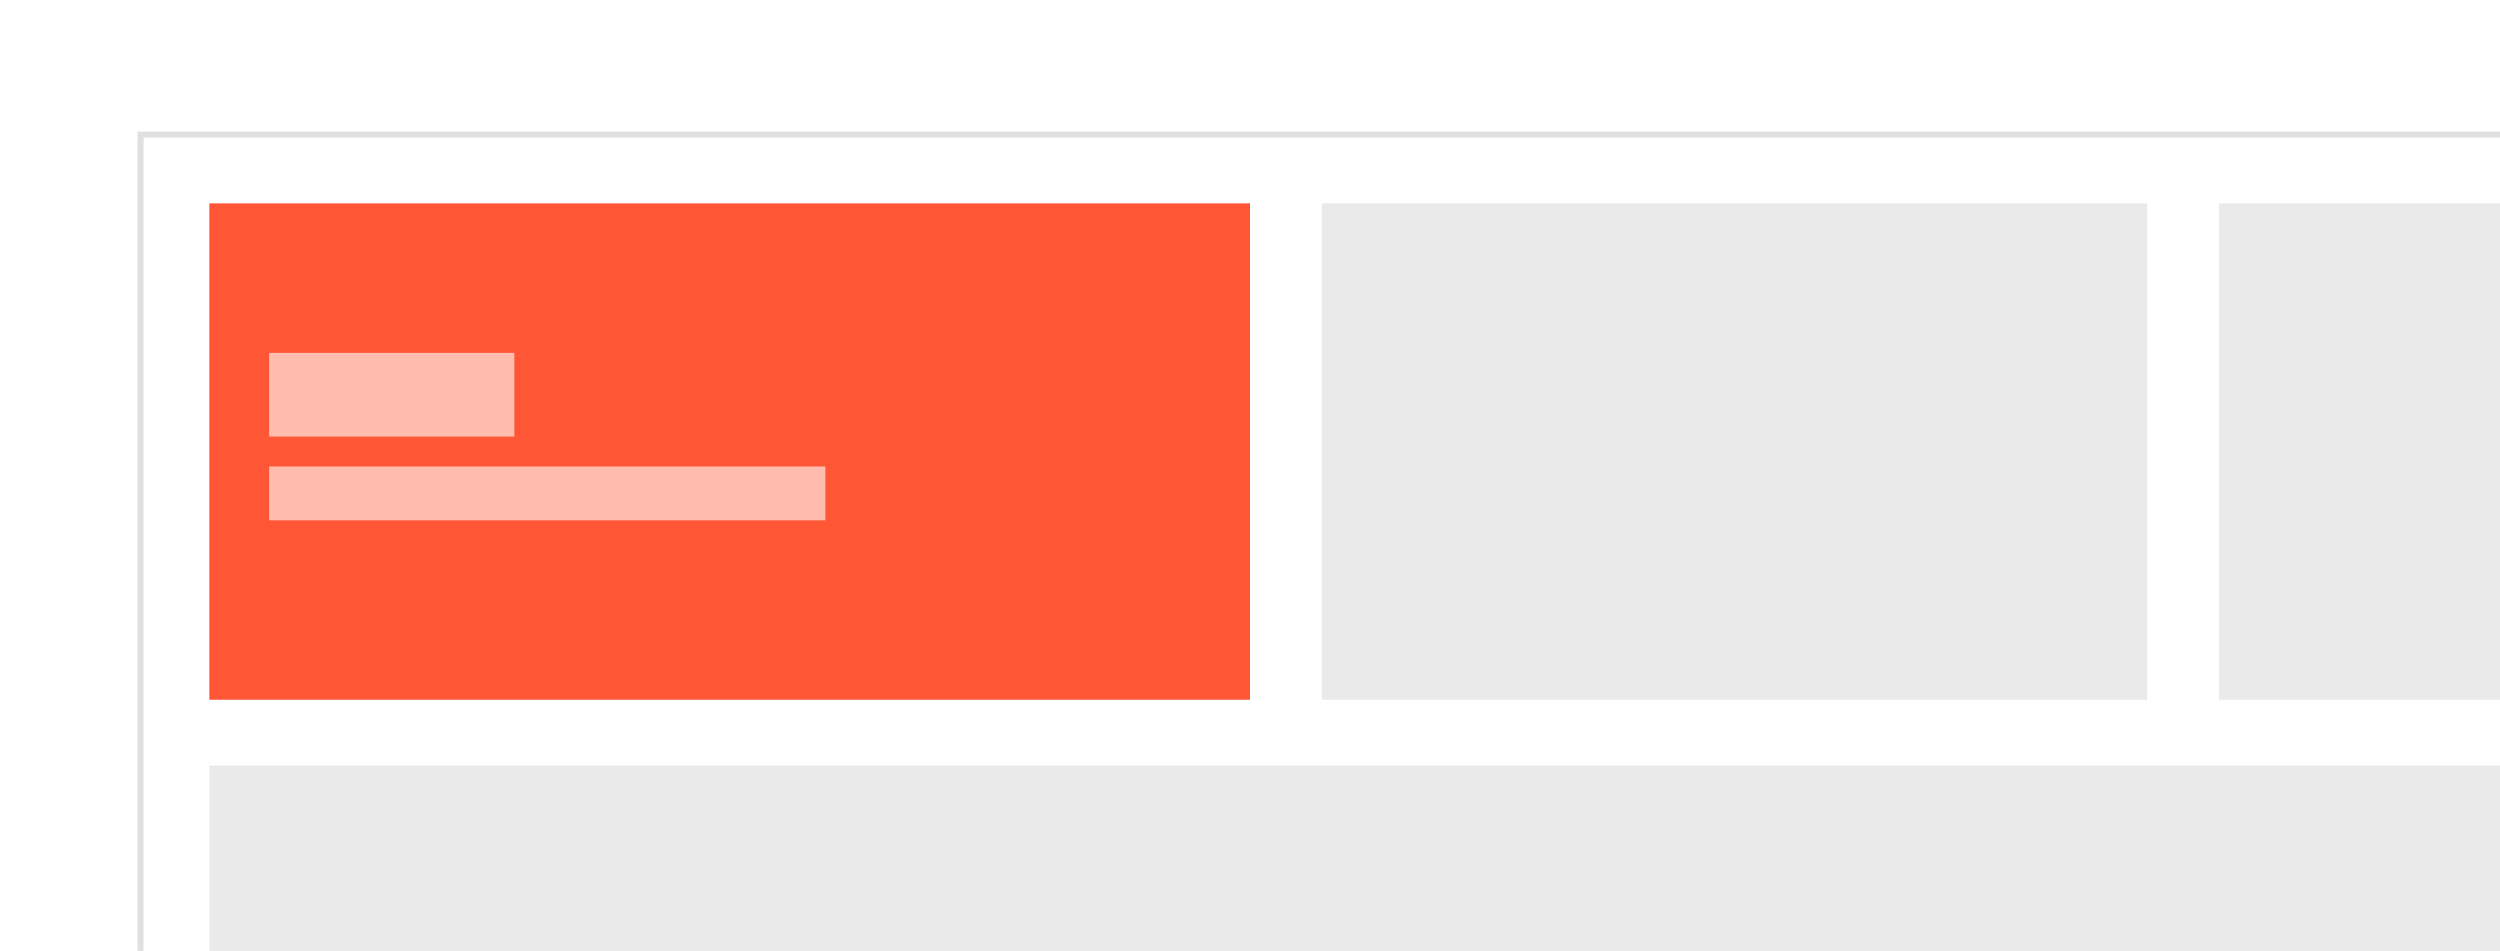
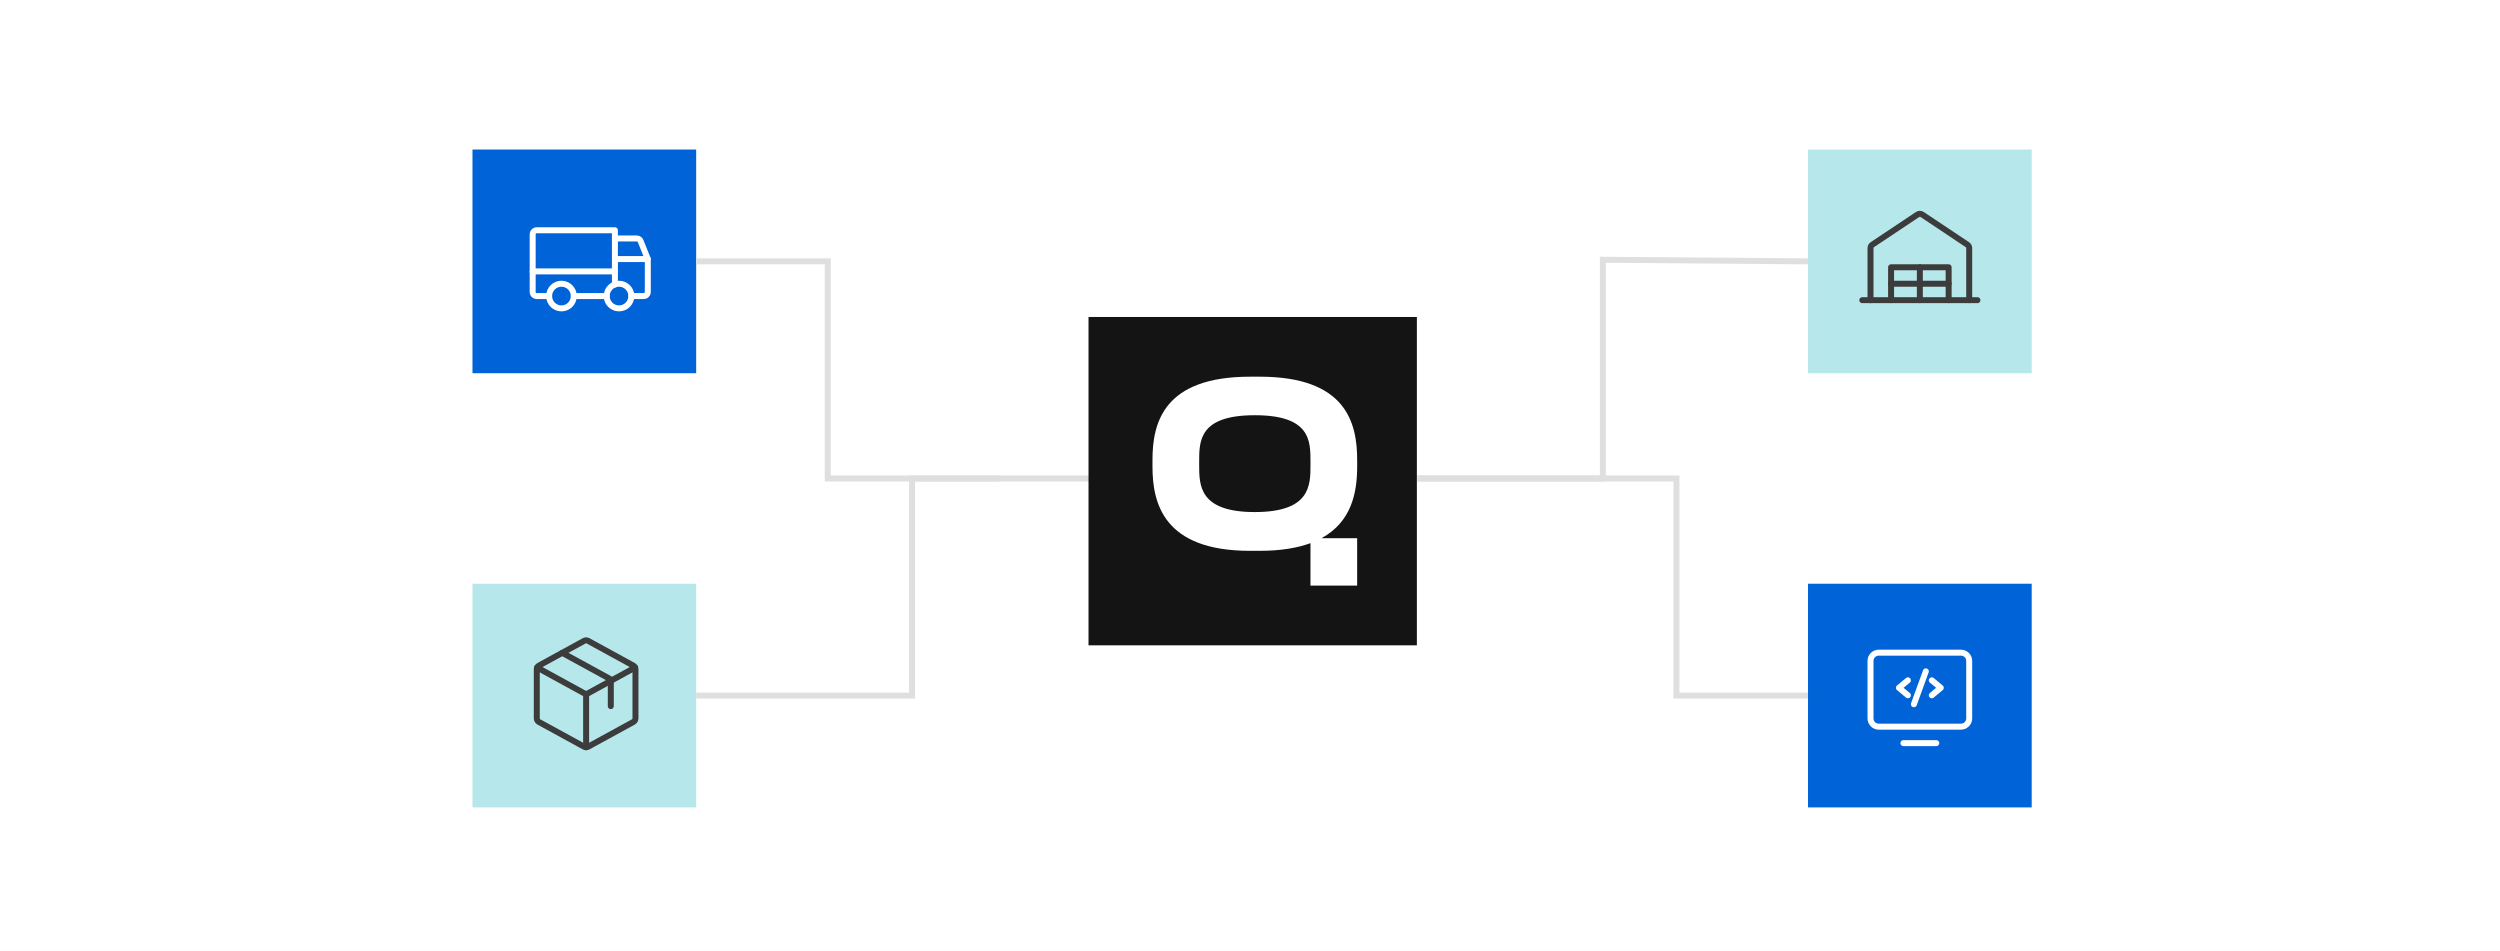
<svg xmlns="http://www.w3.org/2000/svg" width="418" height="159" viewBox="0 0 418 159" fill="none">
-   <g clip-path="url(#clip0_5_93)">
-     <rect width="418" height="159" fill="white" />
-     <rect x="23.5" y="22.5" width="437" height="210" stroke="#E0E0E0" />
-     <rect x="35" y="34" width="174" height="83" fill="#FF5635" />
-     <rect x="35" y="128" width="391" height="83" fill="#D9D9D9" fill-opacity="0.55" />
-     <rect x="221" y="34" width="138" height="83" fill="#D9D9D9" fill-opacity="0.55" />
-     <rect x="371" y="34" width="138" height="83" fill="#D9D9D9" fill-opacity="0.55" />
-     <rect x="45" y="59" width="41" height="14" fill="#FFBCAF" />
-     <rect x="45" y="78" width="93" height="9" fill="#FFBCAF" />
+   <rect width="418" height="159" fill="white" />
+   <rect x="79.55" y="25.55" width="36.3" height="36.3" fill="#0063D7" stroke="#0063D7" stroke-width="1.1" />
+   <rect x="79" y="97.6" width="37.4" height="37.4" fill="#B6E7EA" />
+   <path d="M116.4 116.3H152.5V80H167" stroke="#DFDFDF" />
+   <path d="M116.4 43.7H138.4V80H183" stroke="#DFDFDF" />
+   <rect width="37.4" height="37.4" transform="matrix(-1 0 0 1 339.7 25)" fill="#B6E7EA" />
+   <rect width="37.4" height="37.4" transform="matrix(-1 0 0 1 339.7 97.6)" fill="#0063D7" />
+   <path d="M302.3 43.7L268 43.432V80H237" stroke="#DFDFDF" />
+   <g clip-path="url(#clip0_52_140)">
+     <path d="M102.812 39.875H106.472C106.609 39.875 106.743 39.916 106.856 39.992C106.97 40.069 107.058 40.178 107.109 40.305L108.312 43.312" stroke="white" stroke-linecap="round" stroke-linejoin="round" />
+     <path d="M89.062 45.375H102.812" stroke="white" stroke-linecap="round" stroke-linejoin="round" />
+     <path d="M103.5 51.562C104.639 51.562 105.562 50.639 105.562 49.5C105.562 48.361 104.639 47.438 103.5 47.438C102.361 47.438 101.438 48.361 101.438 49.5C101.438 50.639 102.361 51.562 103.5 51.562Z" stroke="white" stroke-linecap="round" stroke-linejoin="round" />
+     <path d="M93.875 51.562C95.014 51.562 95.938 50.639 95.938 49.5C95.938 48.361 95.014 47.438 93.875 47.438C92.736 47.438 91.812 48.361 91.812 49.5C91.812 50.639 92.736 51.562 93.875 51.562Z" stroke="white" stroke-linecap="round" stroke-linejoin="round" />
+     <path d="M101.438 49.5H95.938" stroke="white" stroke-linecap="round" stroke-linejoin="round" />
+     <path d="M102.812 43.312H108.312V48.812C108.312 48.995 108.24 49.17 108.111 49.299C107.982 49.428 107.807 49.5 107.625 49.5H105.562" stroke="white" stroke-linecap="round" stroke-linejoin="round" />
+     <path d="M91.812 49.5H89.75C89.568 49.5 89.393 49.428 89.264 49.299C89.135 49.17 89.062 48.995 89.062 48.812V39.188C89.062 39.005 89.135 38.83 89.264 38.701C89.393 38.572 89.568 38.5 89.75 38.5H102.812V47.555" stroke="white" stroke-linecap="round" stroke-linejoin="round" />
  </g>
+   <rect x="182" y="53" width="54.9" height="54.9" fill="#141414" />
+   <path fill-rule="evenodd" clip-rule="evenodd" d="M210.619 62.982H209.016C194.503 62.982 192.702 70.743 192.695 76.884V78.019C192.695 84.087 194.503 92.098 208.994 92.098H210.597C214.14 92.098 216.925 91.621 219.111 90.814V97.918H226.916V89.992H220.94C226.074 87.21 226.914 82.178 226.918 78.042V76.907C226.918 70.728 225.111 62.982 210.619 62.982ZM219.113 77.738C219.113 81.147 219.113 85.616 209.8 85.616C200.5 85.616 200.5 81.145 200.5 77.738V77.192C200.5 73.703 200.5 69.425 209.813 69.425C219.113 69.425 219.113 73.706 219.113 77.193V77.738Z" fill="white" />
+   <g clip-path="url(#clip1_52_140)">
+     <path d="M89.81 111.61L98 116.093L106.19 111.61" stroke="#3C3C3C" stroke-linecap="round" stroke-linejoin="round" />
+     <path d="M98 116.094V124.935" stroke="#3C3C3C" stroke-linecap="round" stroke-linejoin="round" />
+     <path d="M105.892 120.713L98.33 124.853C98.229 124.909 98.115 124.938 98 124.938C97.885 124.938 97.771 124.909 97.67 124.853L90.108 120.713C89.999 120.654 89.909 120.567 89.847 120.461C89.784 120.355 89.75 120.234 89.75 120.111V111.89C89.75 111.767 89.784 111.647 89.847 111.541C89.909 111.435 89.999 111.348 90.108 111.289L97.67 107.148C97.771 107.093 97.885 107.064 98 107.064C98.115 107.064 98.229 107.093 98.33 107.148L105.892 111.289C106 111.348 106.091 111.435 106.154 111.541C106.216 111.647 106.25 111.767 106.25 111.89V120.11C106.25 120.233 106.217 120.354 106.154 120.46C106.091 120.566 106.001 120.654 105.892 120.713Z" stroke="#3C3C3C" stroke-linecap="round" stroke-linejoin="round" />
+     <path d="M94.009 109.152L102.125 113.594V118.062" stroke="#3C3C3C" stroke-linecap="round" stroke-linejoin="round" />
+   </g>
+   <g clip-path="url(#clip2_52_140)">
+     <path d="M311.375 50.188H330.625" stroke="#3C3C3C" stroke-linecap="round" stroke-linejoin="round" />
+     <path d="M329.25 50.188V41.479C329.25 41.366 329.222 41.254 329.169 41.154C329.116 41.054 329.038 40.969 328.944 40.906L321.382 35.864C321.269 35.789 321.136 35.749 321 35.749C320.864 35.749 320.731 35.789 320.618 35.864L313.056 40.906C312.962 40.969 312.884 41.054 312.831 41.154C312.778 41.254 312.75 41.366 312.75 41.479V50.188" stroke="#3C3C3C" stroke-linecap="round" stroke-linejoin="round" />
+     <path d="M316.188 50.188V44.688H325.812V50.188" stroke="#3C3C3C" stroke-linecap="round" stroke-linejoin="round" />
+     <path d="M321 44.688V50.188" stroke="#3C3C3C" stroke-linecap="round" stroke-linejoin="round" />
+     <path d="M316.188 47.438H325.812" stroke="#3C3C3C" stroke-linecap="round" stroke-linejoin="round" />
+   </g>
+   <g clip-path="url(#clip3_52_140)">
+     <path d="M314.125 121.5H327.875C328.634 121.5 329.25 120.884 329.25 120.125V110.5C329.25 109.741 328.634 109.125 327.875 109.125H314.125C313.366 109.125 312.75 109.741 312.75 110.5V120.125C312.75 120.884 313.366 121.5 314.125 121.5Z" stroke="white" stroke-linecap="round" stroke-linejoin="round" />
+     <path d="M323.75 124.25H318.25" stroke="white" stroke-linecap="round" stroke-linejoin="round" />
+     <g clip-path="url(#clip4_52_140)">
+       <path d="M319 113.75L317.5 115L319 116.25" stroke="white" stroke-linecap="round" stroke-linejoin="round" />
+       <path d="M323 113.75L324.5 115L323 116.25" stroke="white" stroke-linecap="round" stroke-linejoin="round" />
+       <path d="M322 112.25L320 117.75" stroke="white" stroke-linecap="round" stroke-linejoin="round" />
+     </g>
+   </g>
+   <path d="M302.3 116.3H280.3V80H237" stroke="#DFDFDF" />
  <defs>
-     <clipPath id="clip0_5_93">
-       <rect width="418" height="159" fill="white" />
+     <clipPath id="clip0_52_140">
+       <rect width="22" height="22" fill="white" transform="translate(87 33)" />
+     </clipPath>
+     <clipPath id="clip1_52_140">
+       <rect width="22" height="22" fill="white" transform="translate(87 105)" />
+     </clipPath>
+     <clipPath id="clip2_52_140">
+       <rect width="22" height="22" fill="white" transform="translate(310 33)" />
+     </clipPath>
+     <clipPath id="clip3_52_140">
+       <rect width="22" height="22" fill="white" transform="translate(310 105)" />
+     </clipPath>
+     <clipPath id="clip4_52_140">
+       <rect width="8" height="8" fill="white" transform="translate(317 111)" />
    </clipPath>
  </defs>
</svg>
